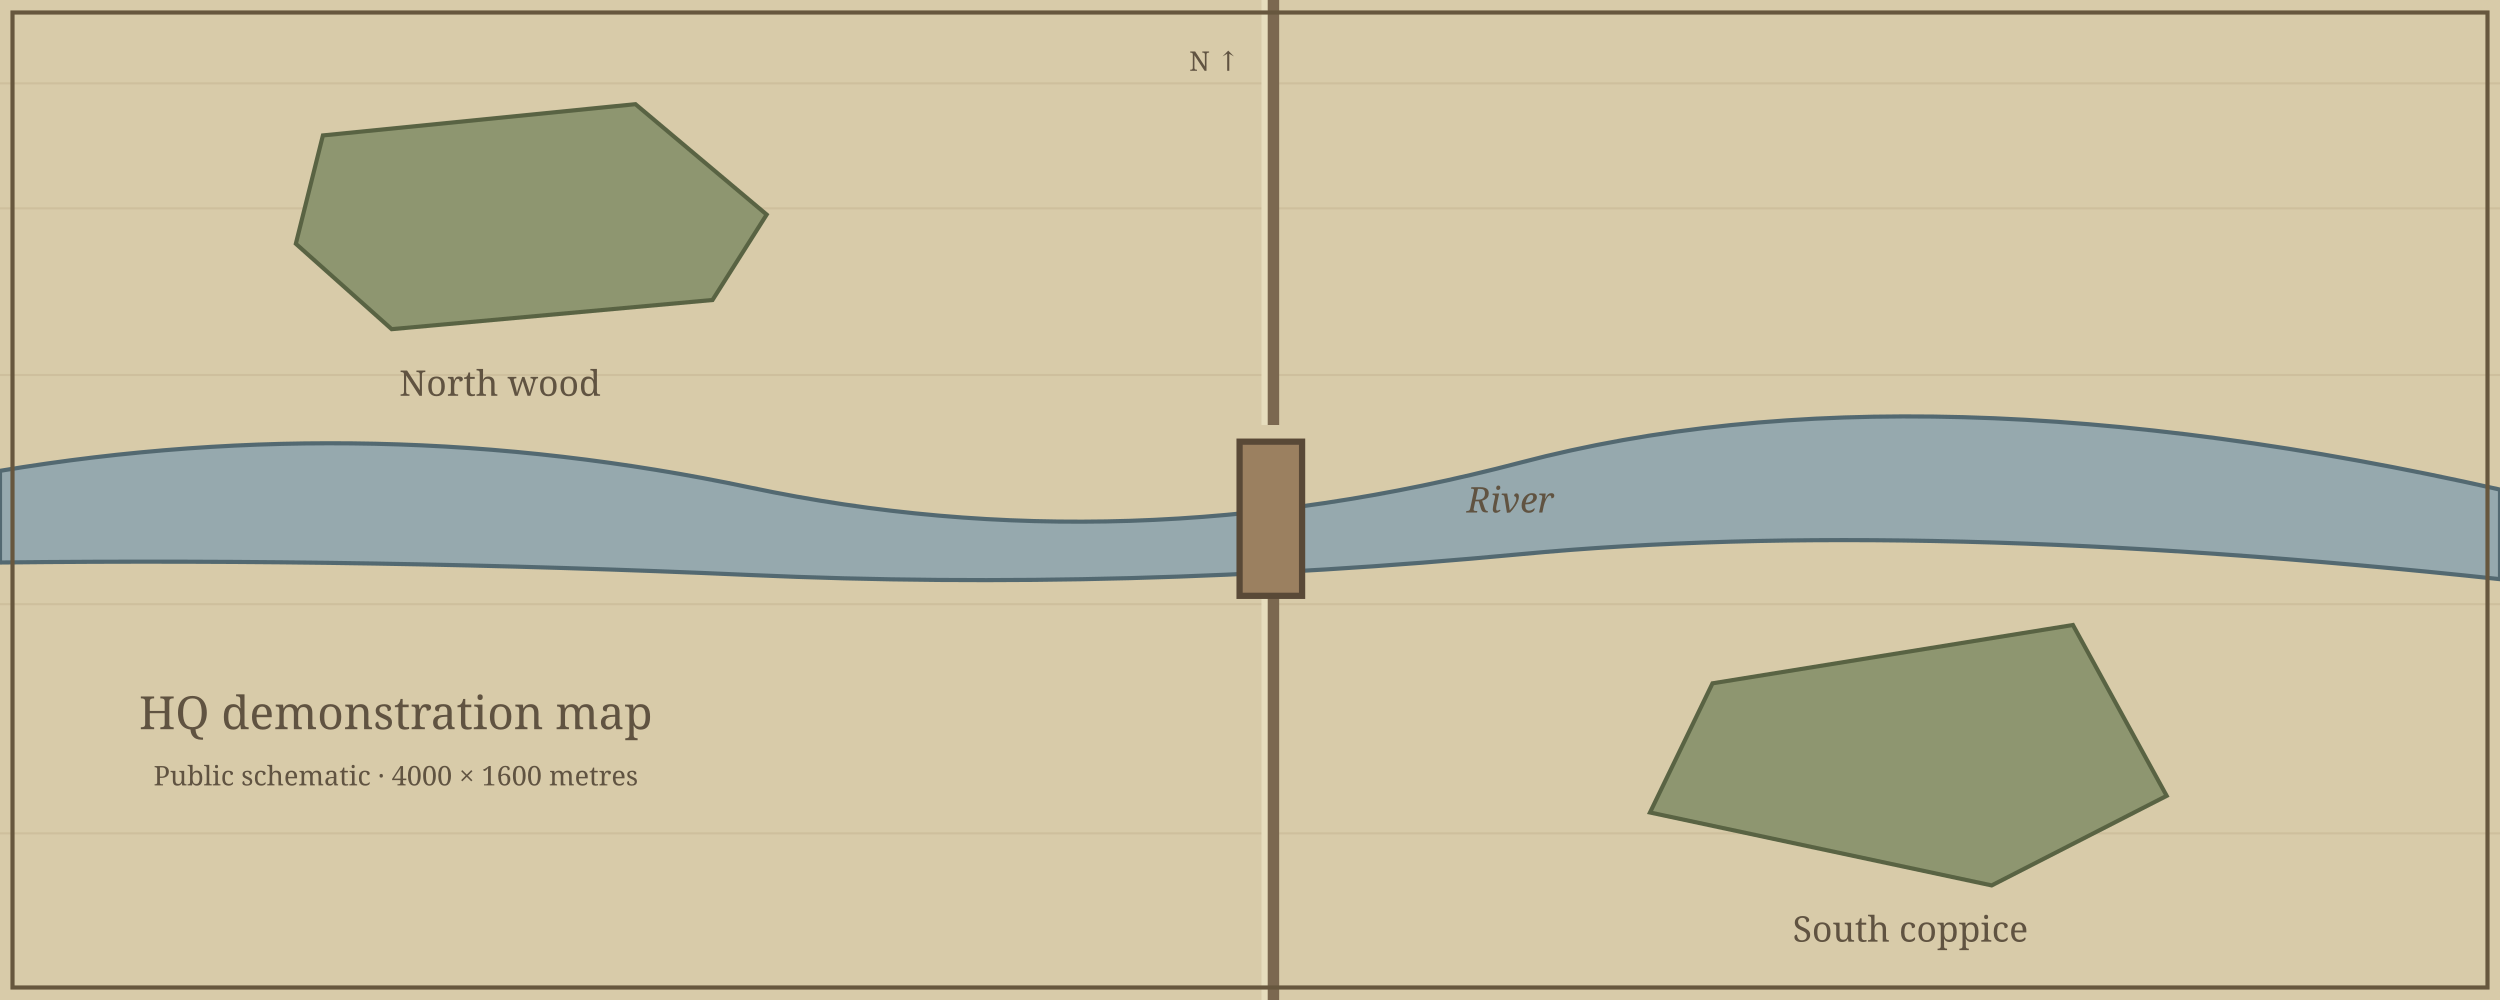
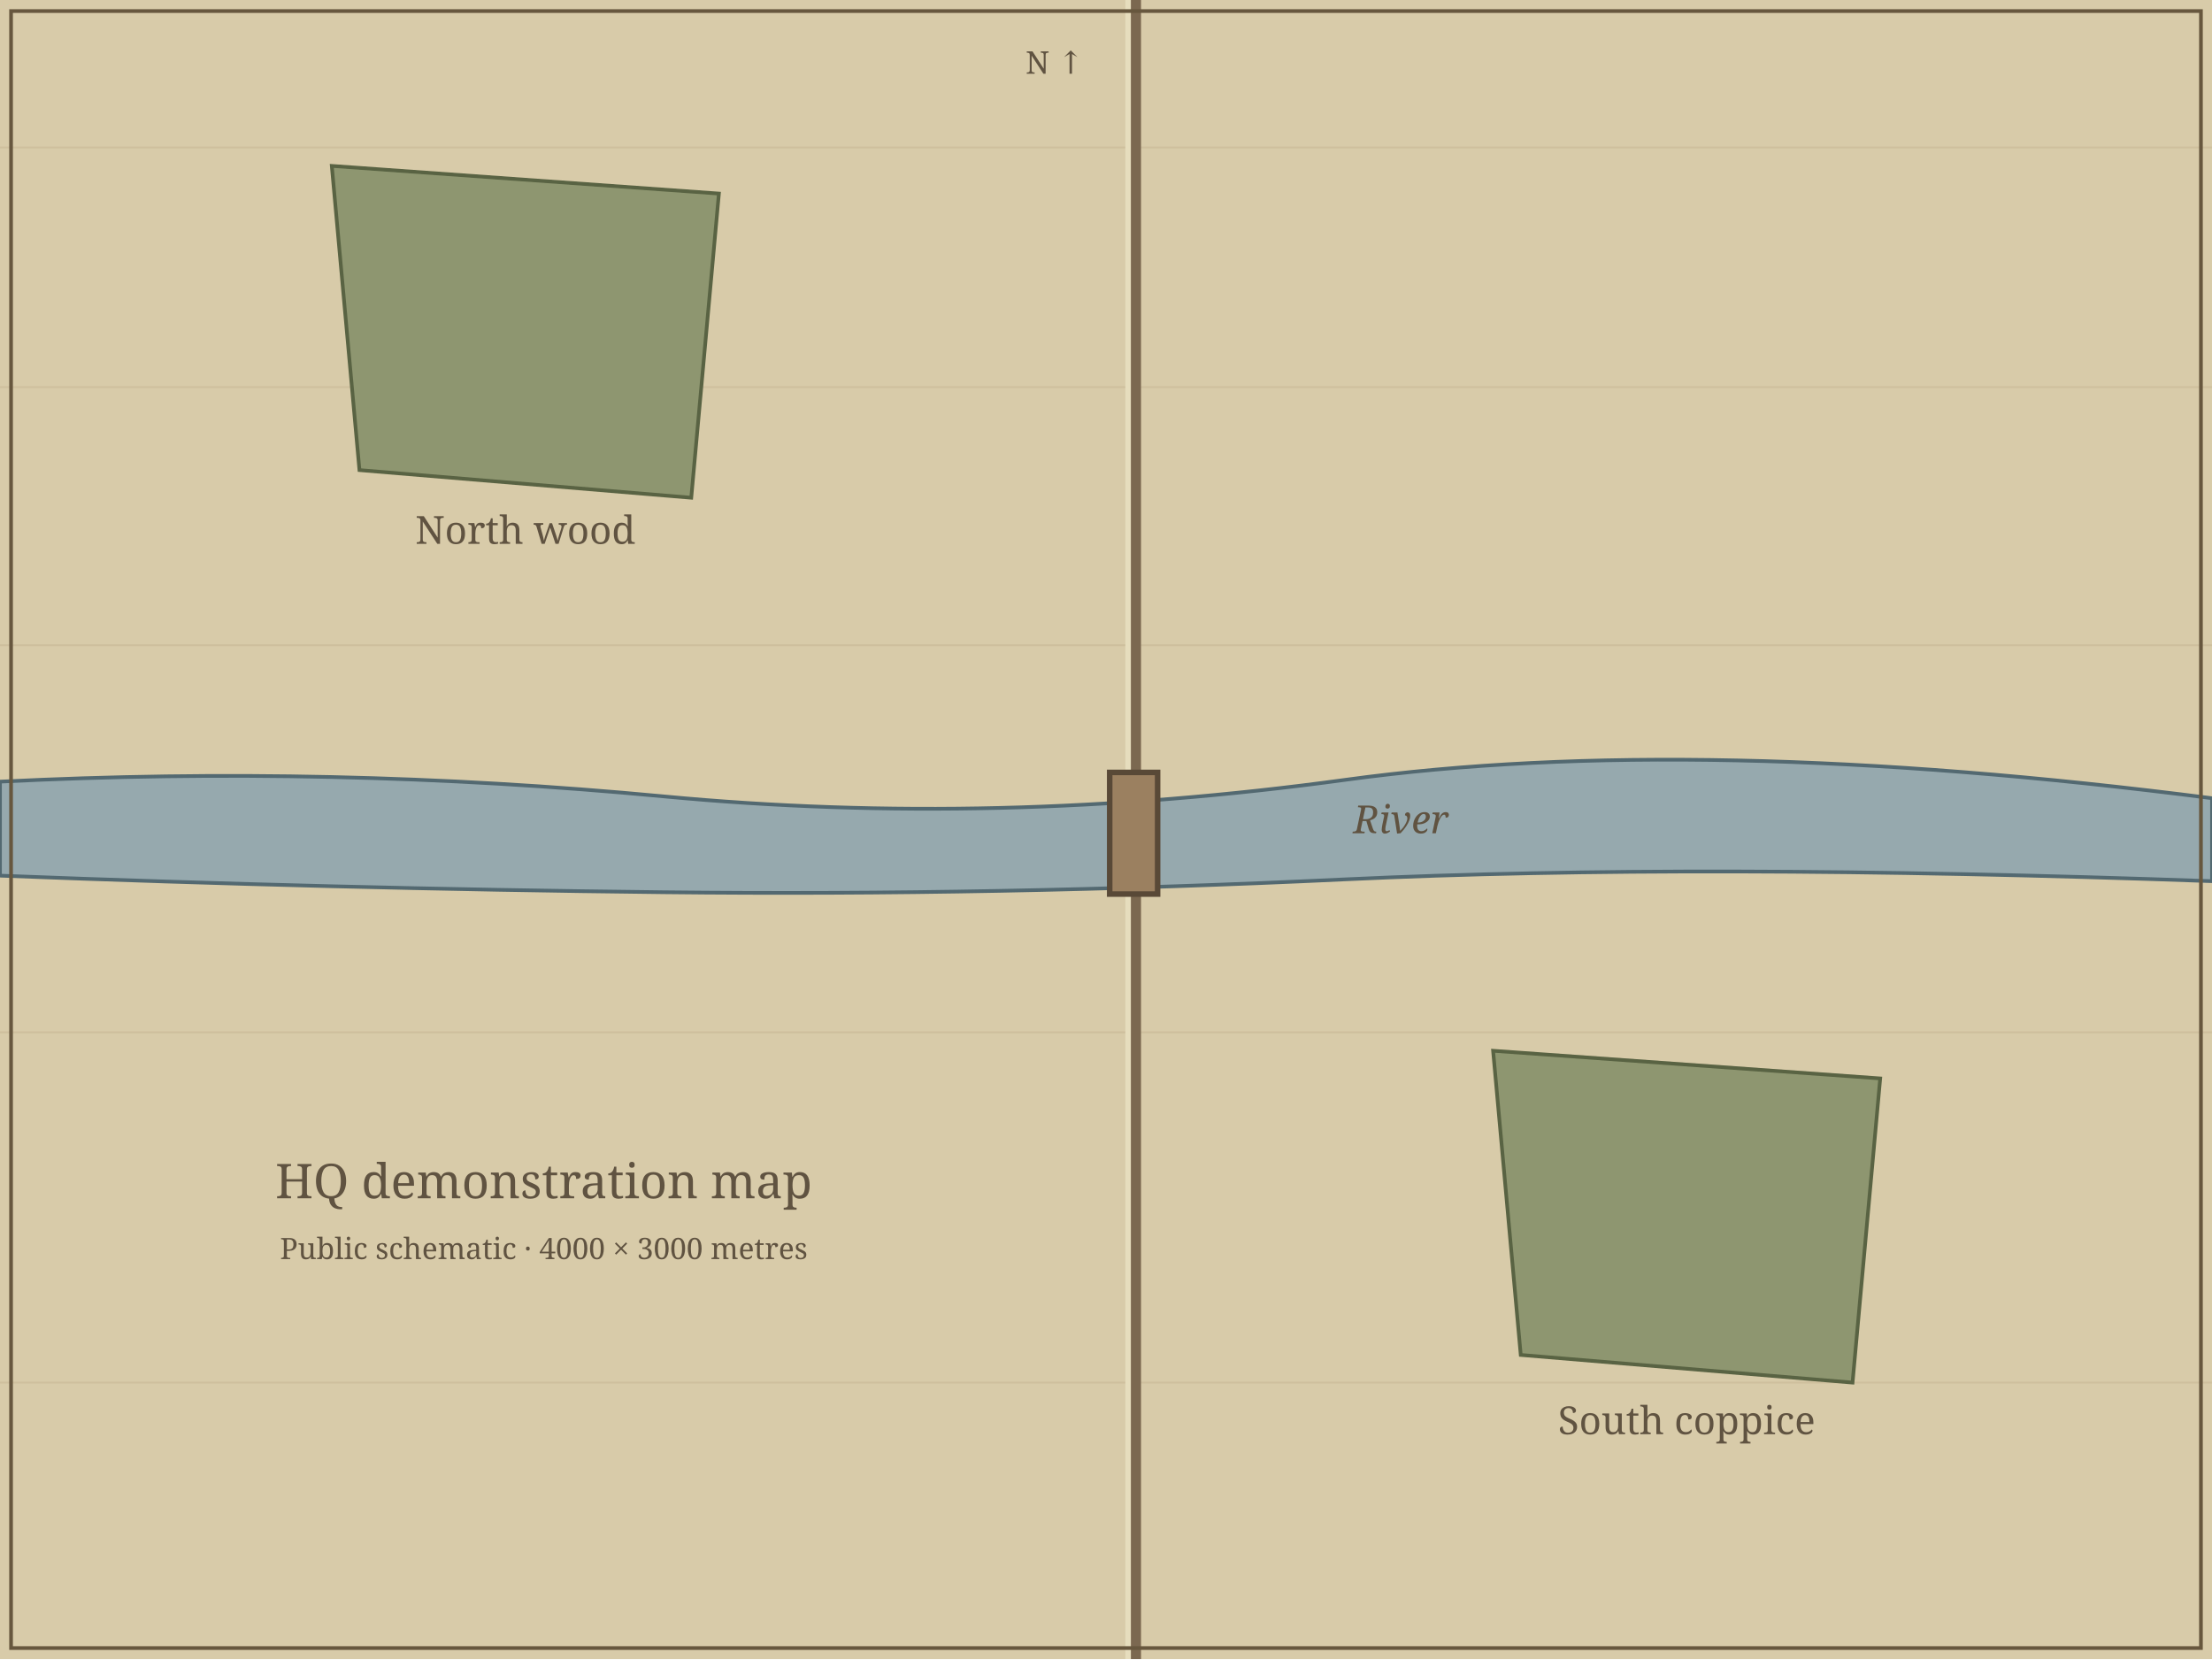
- <svg xmlns="http://www.w3.org/2000/svg" width="1200" height="480" viewBox="0 0 1200 480">
-   <rect width="1200" height="480" fill="#d8cba9" />
+ <svg xmlns="http://www.w3.org/2000/svg" width="1200" height="900" viewBox="0 0 1200 900">
+   <rect width="1200" height="900" fill="#d8cba9" />
  <g stroke="#b6a57f" stroke-width="1" opacity=".3">
-     <path d="M0 40H1200M0 100H1200M0 180H1200M0 290H1200M0 400H1200" />
+     <path d="M0 80H1200M0 210H1200M0 350H1200M0 560H1200M0 750H1200" />
  </g>
-   <path d="M0 226Q180 196 360 234T730 222T1200 235L1200 278Q920 248 730 266T360 276T0 270Z" fill="#96a9ae" stroke="#536971" stroke-width="2" />
+   <path d="M0 424Q180 415 360 432T730 423T1200 433L1200 478Q920 468 730 477T360 484T0 475Z" fill="#96a9ae" stroke="#536971" stroke-width="2" />
  <g fill="#8e9670" stroke="#596343" stroke-width="2">
-     <path d="M155 65L305 50L368 103L342 144L188 158L142 117Z" />
-     <path d="M822 328L995 300L1040 382L956 425L792 390Z" />
+     <path d="M180 90L390 105L375 270L195 255Z" />
+     <path d="M810 570L1020 585L1005 750L825 735Z" />
  </g>
-   <path d="M610 0L610 204M610 286L610 480" fill="none" stroke="#7b6850" stroke-width="8" />
-   <path d="M607 0L607 204M607 286L607 480" fill="none" stroke="#e6ddbd" stroke-width="3" />
-   <path d="M595 212H625V286H595Z" fill="#9b8060" stroke="#594937" stroke-width="3" />
+   <path d="M615 0L615 418M615 485L615 900" fill="none" stroke="#7b6850" stroke-width="8" />
+   <path d="M612 0L612 418M612 485L612 900" fill="none" stroke="#e6ddbd" stroke-width="3" />
+   <path d="M602 419H628V485H602Z" fill="#9b8060" stroke="#594937" stroke-width="3" />
  <g fill="#605341" font-family="serif" text-anchor="middle">
-     <text x="240" y="190" font-size="17">North wood</text>
-     <text x="917" y="452" font-size="17">South coppice</text>
-     <text x="725" y="246" font-size="17" font-style="italic">River</text>
-     <text x="595" y="34" font-size="13" text-anchor="end">N ↑</text>
-     <text x="190" y="350" font-size="22">HQ demonstration map</text>
-     <text x="190" y="377" font-size="13">Public schematic · 4000 × 1600 metres</text>
+     <text x="285" y="295" font-size="21">North wood</text>
+     <text x="915" y="778" font-size="21">South coppice</text>
+     <text x="760" y="452" font-size="21" font-style="italic">River</text>
+     <text x="588" y="40" font-size="17" text-anchor="end">N ↑</text>
+     <text x="295" y="650" font-size="26">HQ demonstration map</text>
+     <text x="295" y="683" font-size="16">Public schematic · 4000 × 3000 metres</text>
  </g>
-   <rect x="6" y="6" width="1188" height="468" fill="none" stroke="#67573e" stroke-width="2" />
+   <rect x="6" y="6" width="1188" height="888" fill="none" stroke="#67573e" stroke-width="2" />
</svg>
